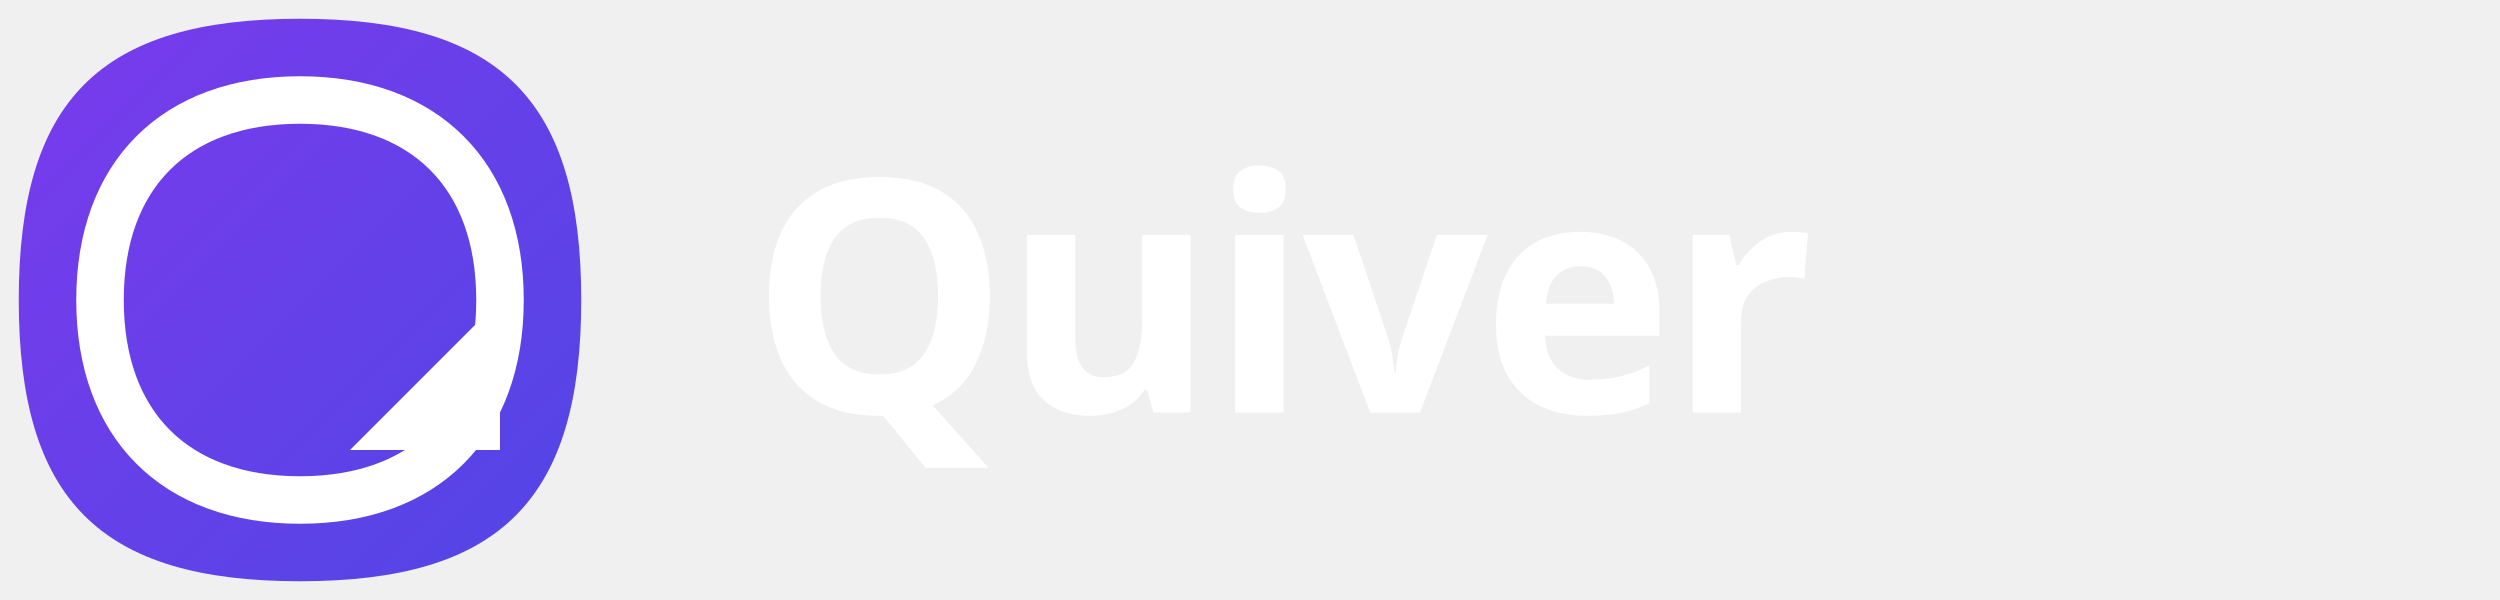
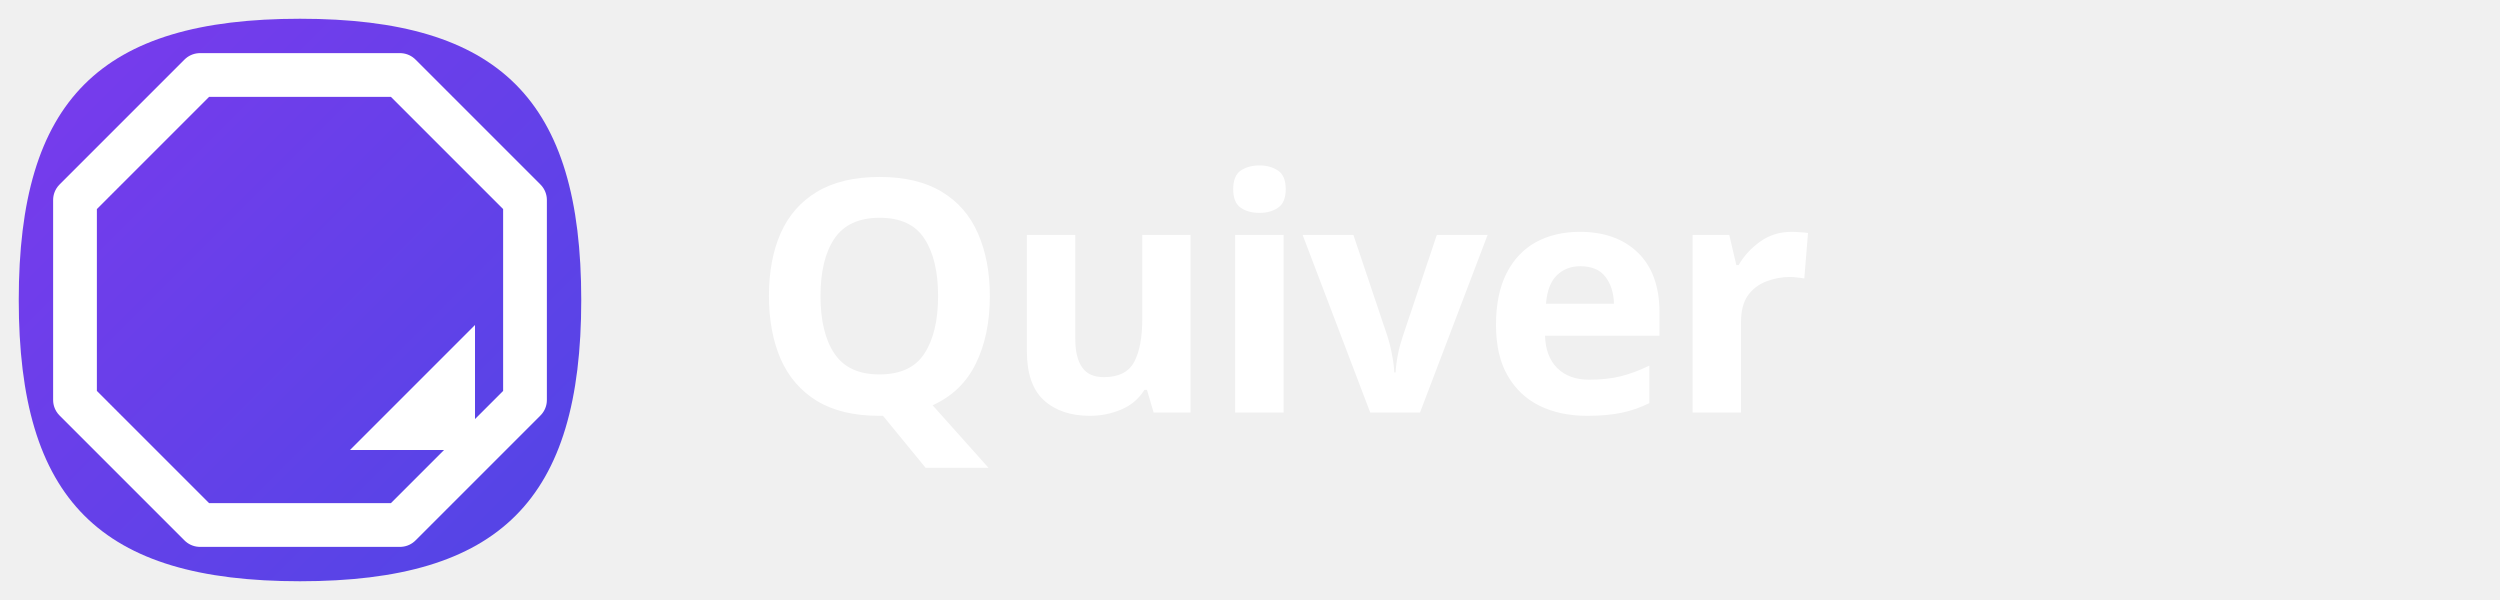
<svg xmlns="http://www.w3.org/2000/svg" viewBox="0 0 200 48" fill="none" aria-label="Quiver">
  <defs>
    <linearGradient id="quiver-grad-d" x1="0" y1="0" x2="48" y2="48" gradientUnits="userSpaceOnUse">
      <stop offset="0%" stop-color="#7C3AED" />
      <stop offset="100%" stop-color="#4F46E5" />
    </linearGradient>
  </defs>
  <g>
    <path d="M 24 1.5 C 8 1.5 1.5 8 1.5 24 C 1.5 40 8 46.5 24 46.5 C 40 46.5 46.5 40 46.5 24 C 46.5 8 40 1.5 24 1.5 Z" fill="url(#quiver-grad-d)" />
-     <path d="M 24 8 C 14 8 8 14 8 24 C 8 34 14 40 24 40 C 34 40 40 34 40 24 C 40 14 34 8 24 8 Z" stroke="white" stroke-width="3.8" fill="none" />
-     <path d="M 28 36 L 40 36 L 40 24 Z" fill="white" />
+     <path d="M 16 6 L 32 6 L 42 16 L 42 32 L 32 42 L 16 42 L 6 32 L 6 16 Z" stroke="white" stroke-width="3.5" fill="none" stroke-linejoin="round" />
+     <path d="M 28 36 L 38 36 L 38 26 Z" fill="white" />
  </g>
  <text x="60" y="33" font-family="Sora, system-ui, sans-serif" font-size="26" font-weight="700" fill="#FFFFFF" letter-spacing="-0.5">Quiver</text>
</svg>
